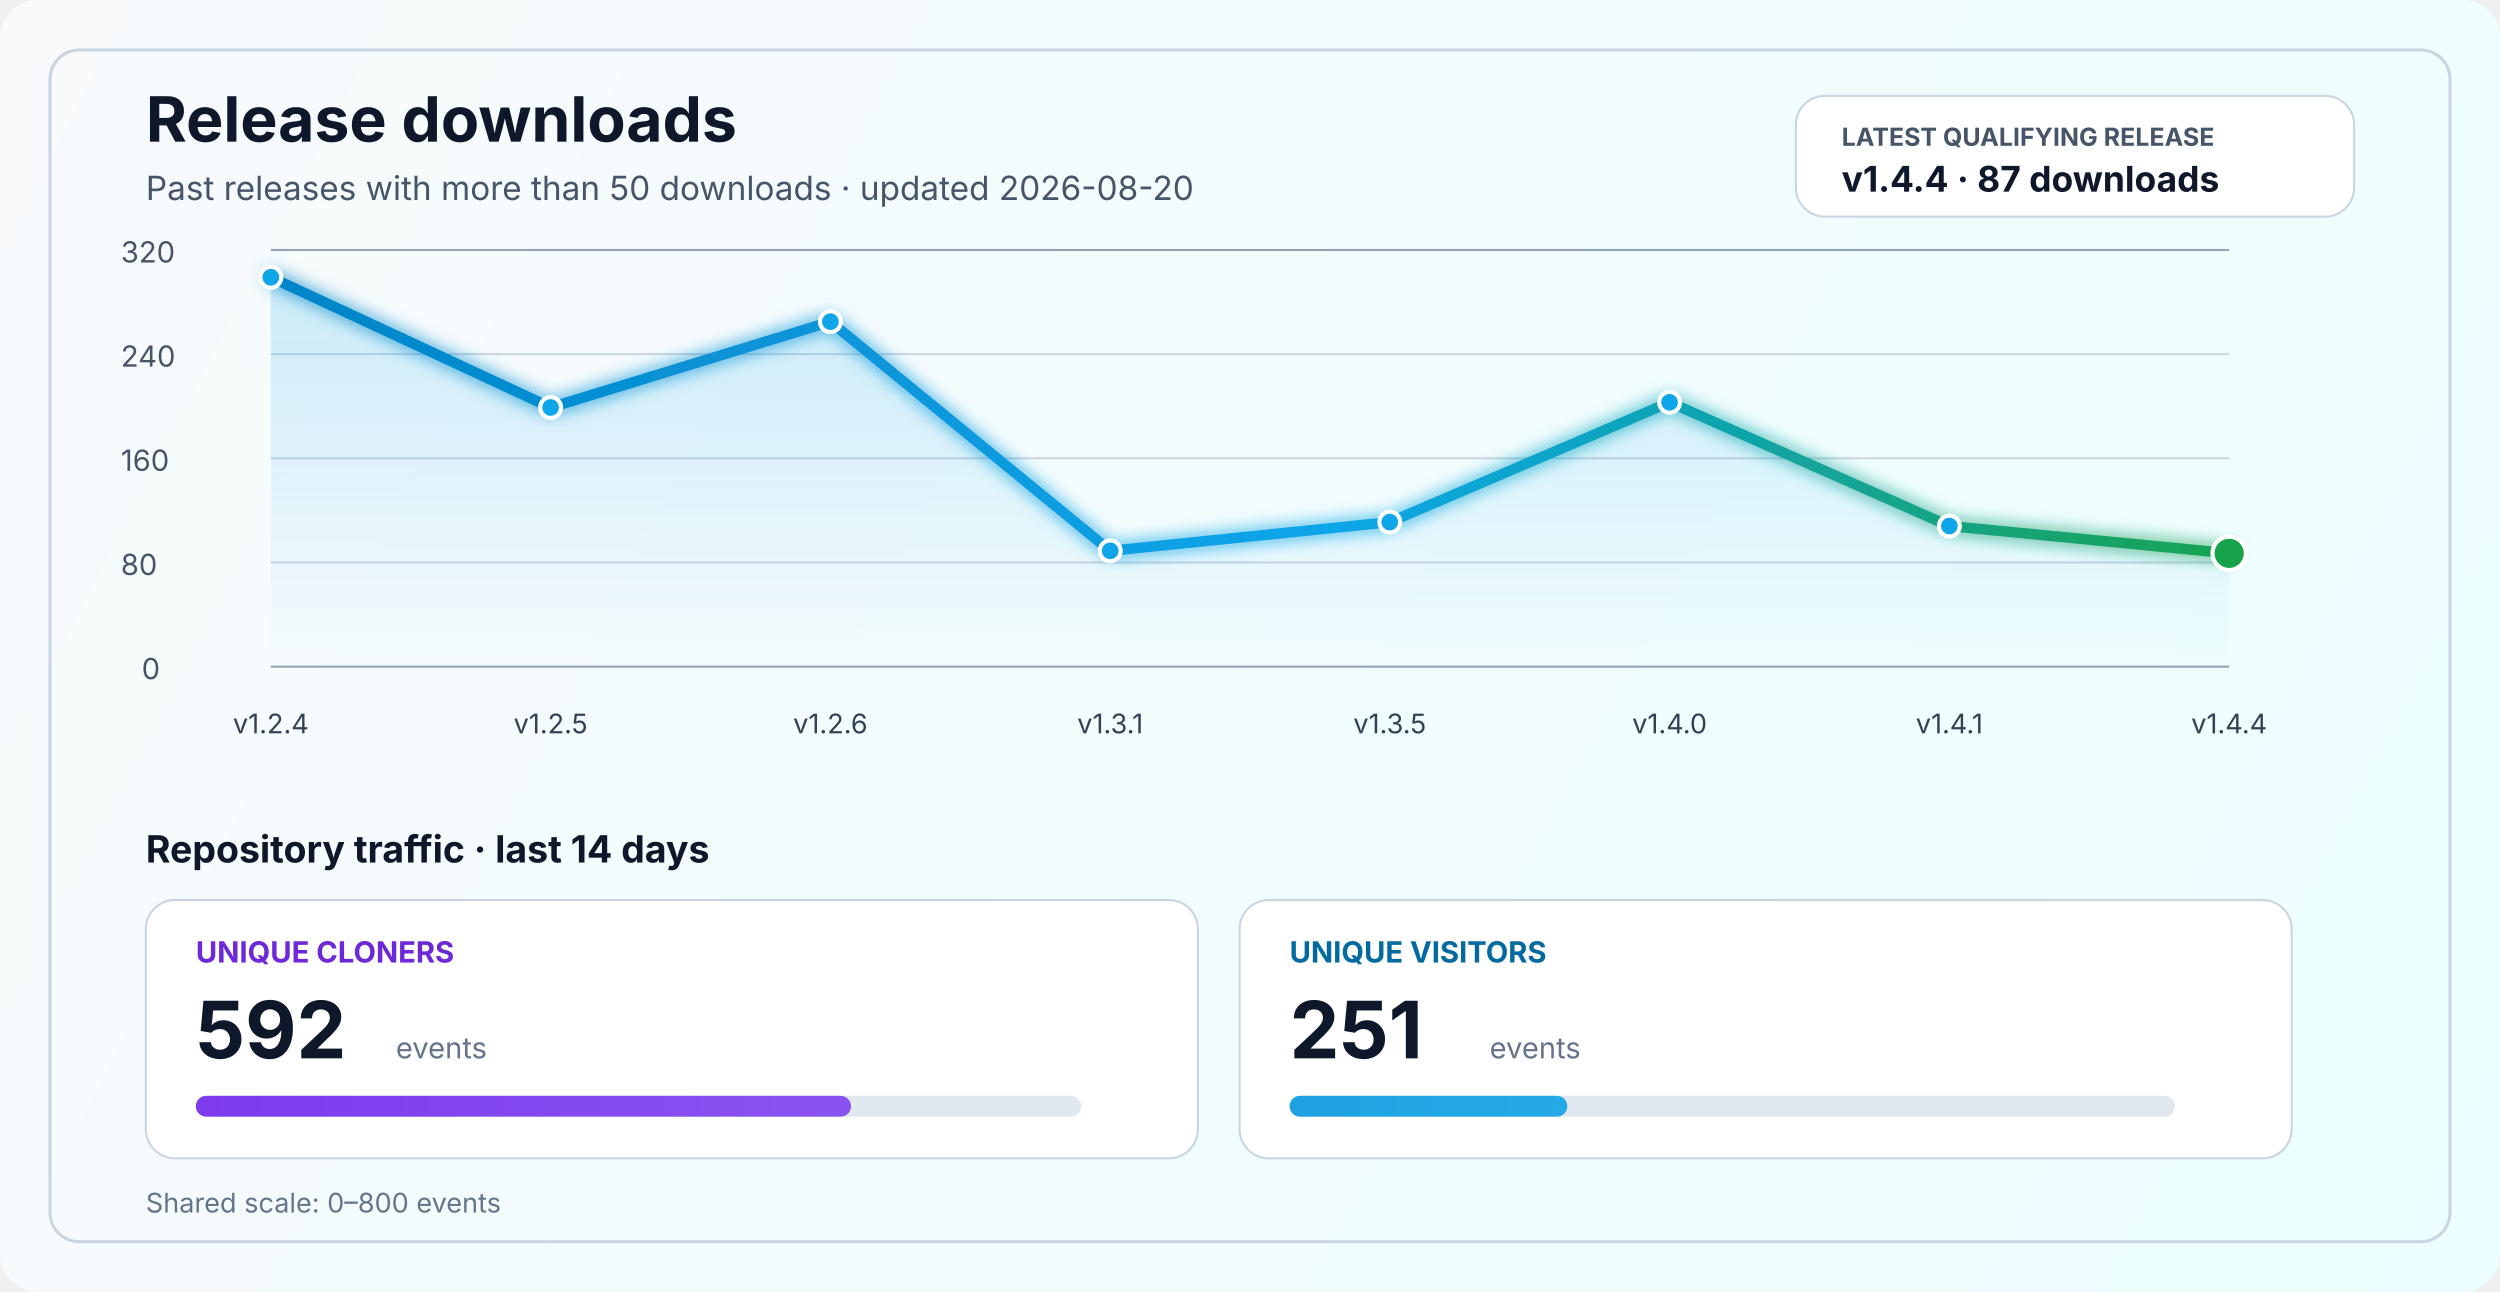
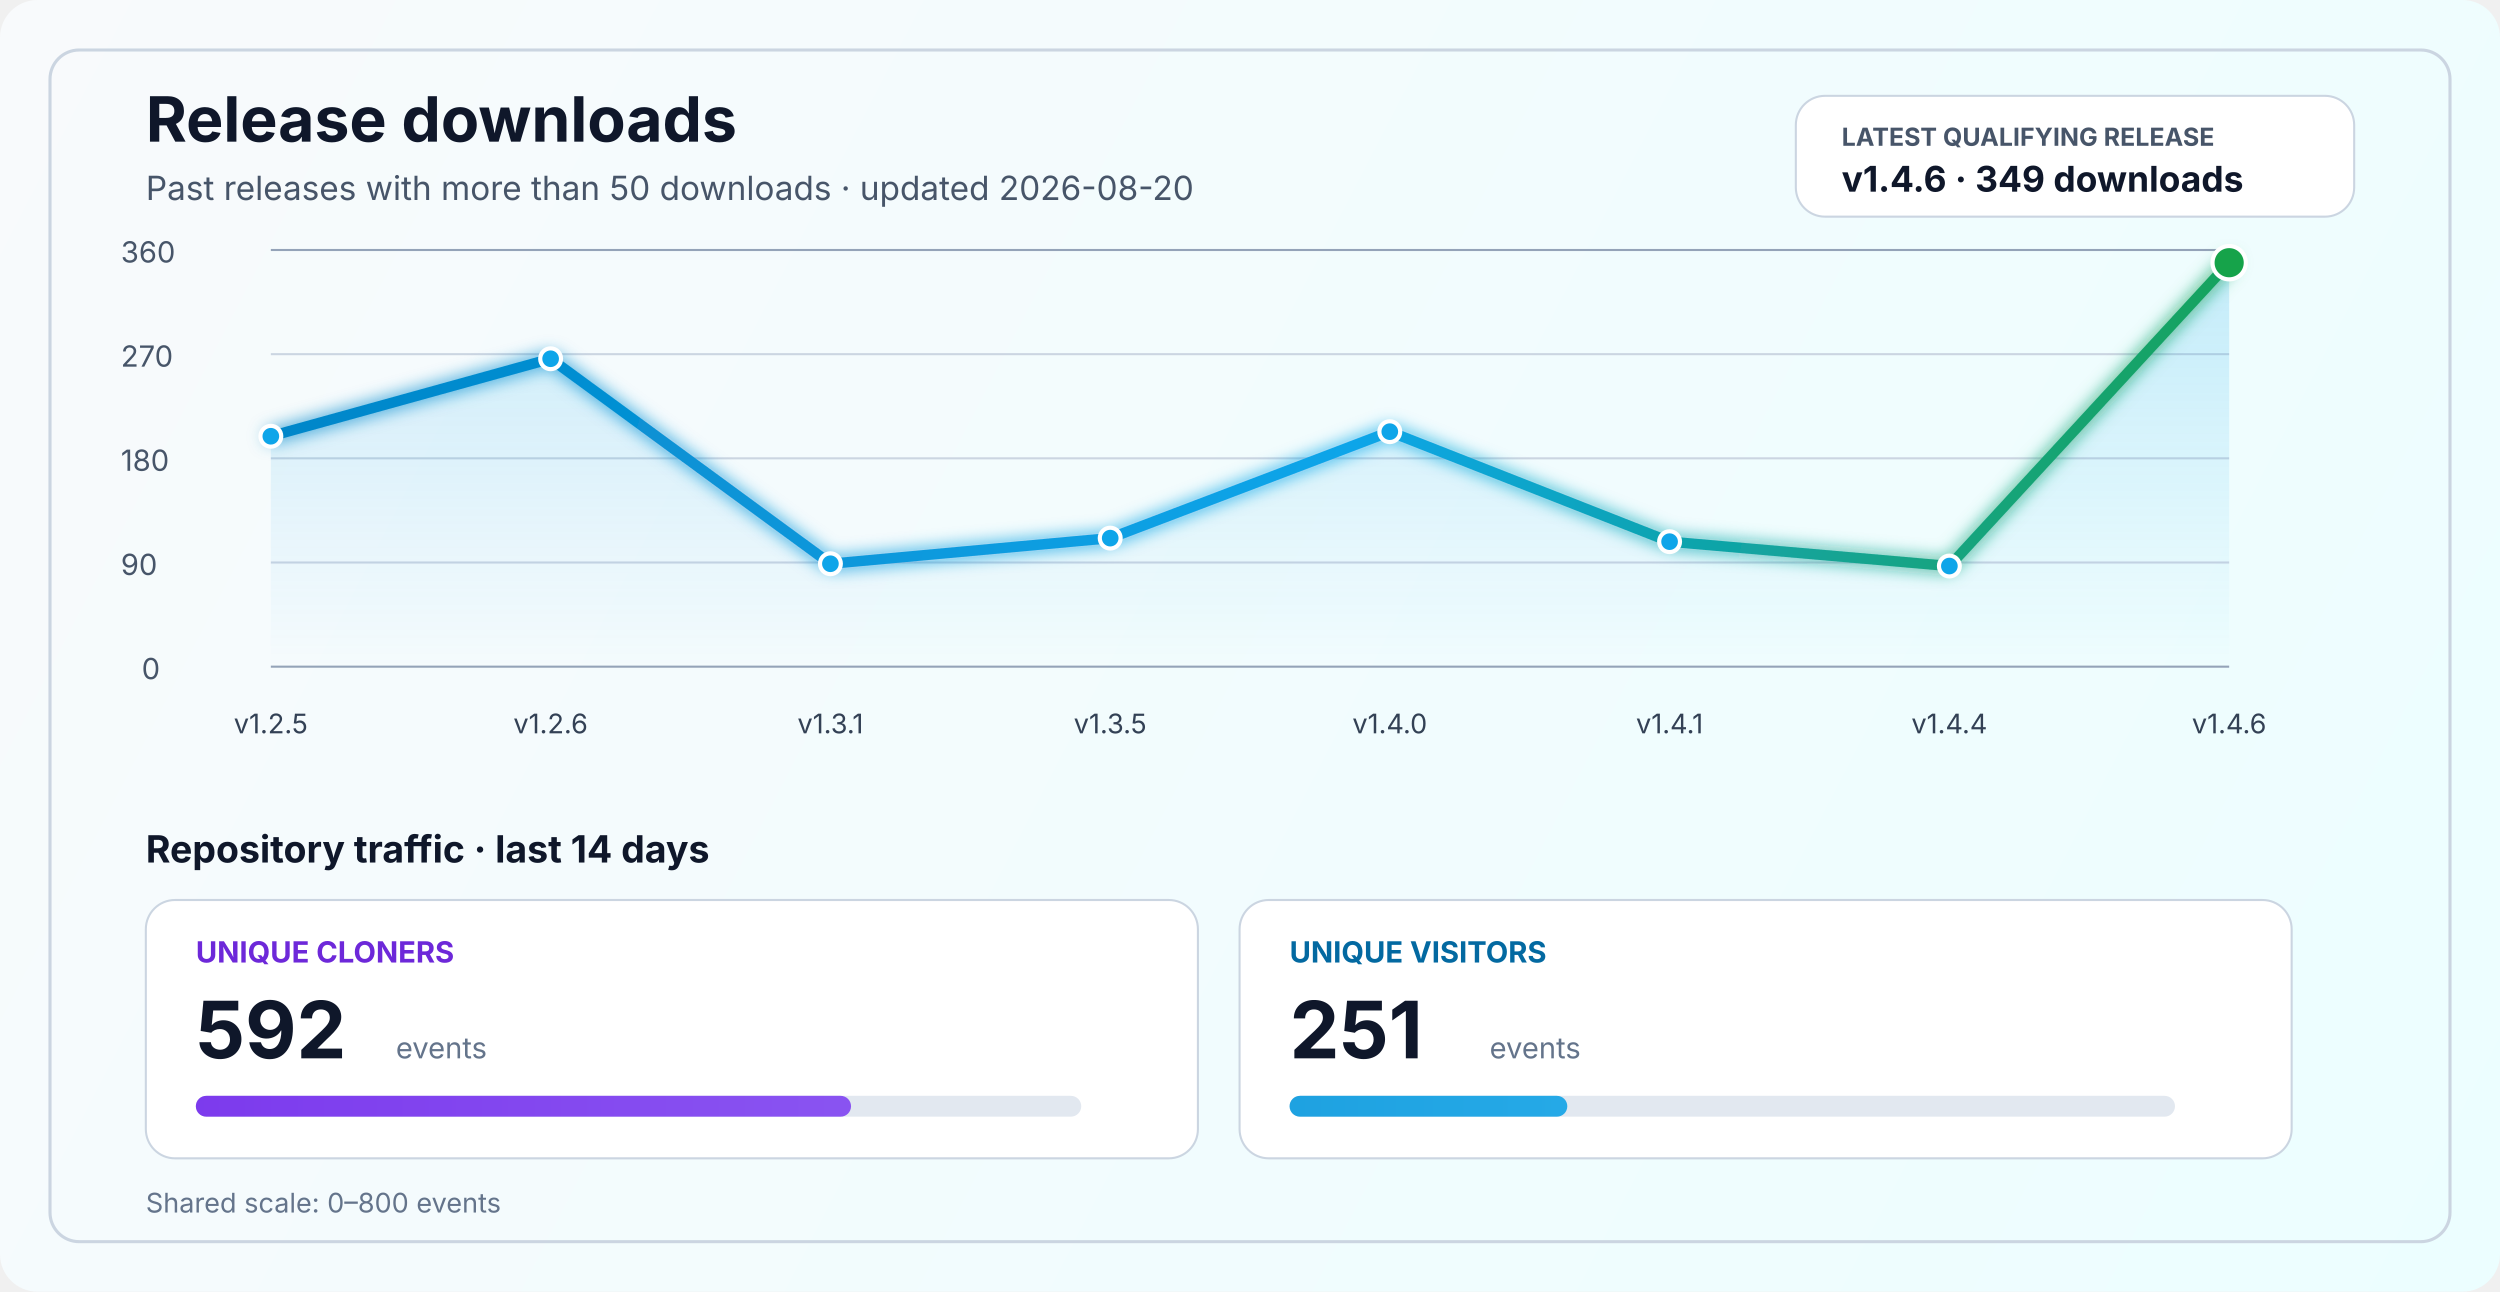
<svg xmlns="http://www.w3.org/2000/svg" width="1200" height="620" viewBox="0 0 1200 620" fill="none" role="img" aria-labelledby="title desc">
  <defs>
    <linearGradient id="bg" x1="0" y1="0" x2="1200" y2="620" gradientUnits="userSpaceOnUse">
      <stop stop-color="#F8FAFC" />
      <stop offset="1" stop-color="#ECFEFF" />
    </linearGradient>
    <linearGradient id="line" x1="130" y1="86" x2="1070" y2="340" gradientUnits="userSpaceOnUse">
      <stop stop-color="#0284C7" />
      <stop offset="0.55" stop-color="#0EA5E9" />
      <stop offset="1" stop-color="#16A34A" />
    </linearGradient>
    <linearGradient id="area" x1="0" y1="120" x2="0" y2="320" gradientUnits="userSpaceOnUse">
      <stop stop-color="#0EA5E9" stop-opacity="0.20" />
      <stop offset="1" stop-color="#0EA5E9" stop-opacity="0" />
    </linearGradient>
    <linearGradient id="cloneFill" x1="86" y1="450" x2="1110" y2="450" gradientUnits="userSpaceOnUse">
      <stop stop-color="#7C3AED" />
      <stop offset="1" stop-color="#A78BFA" />
    </linearGradient>
    <linearGradient id="viewFill" x1="86" y1="482" x2="1110" y2="482" gradientUnits="userSpaceOnUse">
      <stop stop-color="#0284C7" />
      <stop offset="1" stop-color="#38BDF8" />
    </linearGradient>
    <filter id="glow" x="-50%" y="-50%" width="200%" height="200%">
      <feGaussianBlur stdDeviation="4" result="blur" />
      <feMerge>
        <feMergeNode in="blur" />
        <feMergeNode in="SourceGraphic" />
      </feMerge>
    </filter>
  </defs>
  <rect width="1200" height="620" rx="18" fill="url(#bg)" />
  <rect x="24" y="24" width="1152" height="572" rx="14" stroke="#CBD5E1" stroke-width="1.5" />
  <text x="70" y="68" fill="#0F172A" font-size="30" font-family="SF Pro Display, -apple-system, BlinkMacSystemFont, Segoe UI, sans-serif" font-weight="700">Release downloads</text>
  <text x="70" y="96" fill="#475569" font-size="16" font-family="SF Pro Text, -apple-system, BlinkMacSystemFont, Segoe UI, sans-serif">Past releases with more than 50 downloads · updated 2026-08-20</text>
  <rect x="862" y="46" width="268" height="58" rx="14" fill="#FFFFFF" stroke="#CBD5E1" stroke-width="1" />
  <text x="884" y="70" fill="#475569" font-size="12" font-family="SF Pro Text, -apple-system, BlinkMacSystemFont, Segoe UI, sans-serif" font-weight="700">LATEST QUALIFYING RELEASE</text>
-   <text x="884" y="92" fill="#0F172A" font-size="17" font-family="SF Pro Text, -apple-system, BlinkMacSystemFont, Segoe UI, sans-serif" font-weight="700">v1.4.4 · 87 downloads</text>
+   <text x="884" y="92" fill="#0F172A" font-size="17" font-family="SF Pro Text, -apple-system, BlinkMacSystemFont, Segoe UI, sans-serif" font-weight="700">v1.4.6 · 349 downloads</text>
  <line x1="130" y1="320.0" x2="1070" y2="320.0" stroke="#94A3B8" stroke-width="1" />
  <line x1="130" y1="270.0" x2="1070" y2="270.0" stroke="#CBD5E1" stroke-width="1" />
  <line x1="130" y1="220.0" x2="1070" y2="220.0" stroke="#CBD5E1" stroke-width="1" />
  <line x1="130" y1="170.0" x2="1070" y2="170.0" stroke="#CBD5E1" stroke-width="1" />
  <line x1="130" y1="120.0" x2="1070" y2="120.0" stroke="#94A3B8" stroke-width="1" />
  <text x="68" y="326.0" fill="#475569" font-size="14" font-family="SF Pro Text, -apple-system, BlinkMacSystemFont, Segoe UI, sans-serif">0</text>
-   <text x="58" y="276.0" fill="#475569" font-size="14" font-family="SF Pro Text, -apple-system, BlinkMacSystemFont, Segoe UI, sans-serif">80</text>
-   <text x="58" y="226.0" fill="#475569" font-size="14" font-family="SF Pro Text, -apple-system, BlinkMacSystemFont, Segoe UI, sans-serif">160</text>
-   <text x="58" y="176.0" fill="#475569" font-size="14" font-family="SF Pro Text, -apple-system, BlinkMacSystemFont, Segoe UI, sans-serif">240</text>
-   <text x="58" y="126.0" fill="#475569" font-size="14" font-family="SF Pro Text, -apple-system, BlinkMacSystemFont, Segoe UI, sans-serif">320</text>
-   <path d="M 130.0 133.1 L 264.3 195.6 L 398.6 154.4 L 532.9 264.4 L 667.1 250.6 L 801.4 193.1 L 935.7 252.5 L 1070.0 265.6 L 1070 320 L 130 320 Z" fill="url(#area)" />
-   <polyline points="130.0,133.1 264.3,195.6 398.6,154.4 532.9,264.4 667.1,250.6 801.4,193.1 935.7,252.5 1070.0,265.6" fill="none" stroke="url(#line)" stroke-width="5" stroke-linecap="round" stroke-linejoin="round" filter="url(#glow)" />
-   <circle cx="130.0" cy="133.1" r="5" fill="#0EA5E9" stroke="#FFFFFF" stroke-width="2" />
-   <circle cx="264.3" cy="195.6" r="5" fill="#0EA5E9" stroke="#FFFFFF" stroke-width="2" />
-   <circle cx="398.6" cy="154.4" r="5" fill="#0EA5E9" stroke="#FFFFFF" stroke-width="2" />
-   <circle cx="532.9" cy="264.4" r="5" fill="#0EA5E9" stroke="#FFFFFF" stroke-width="2" />
-   <circle cx="667.1" cy="250.6" r="5" fill="#0EA5E9" stroke="#FFFFFF" stroke-width="2" />
-   <circle cx="801.4" cy="193.1" r="5" fill="#0EA5E9" stroke="#FFFFFF" stroke-width="2" />
-   <circle cx="935.7" cy="252.5" r="5" fill="#0EA5E9" stroke="#FFFFFF" stroke-width="2" />
-   <circle cx="1070.0" cy="265.6" r="8" fill="#16A34A" stroke="#FFFFFF" stroke-width="2" />
-   <text x="130.0" y="352" text-anchor="middle" fill="#334155" font-size="13" font-family="SF Pro Text, -apple-system, BlinkMacSystemFont, Segoe UI, sans-serif">v1.2.4</text>
-   <text x="264.3" y="352" text-anchor="middle" fill="#334155" font-size="13" font-family="SF Pro Text, -apple-system, BlinkMacSystemFont, Segoe UI, sans-serif">v1.2.5</text>
-   <text x="398.6" y="352" text-anchor="middle" fill="#334155" font-size="13" font-family="SF Pro Text, -apple-system, BlinkMacSystemFont, Segoe UI, sans-serif">v1.2.6</text>
-   <text x="532.9" y="352" text-anchor="middle" fill="#334155" font-size="13" font-family="SF Pro Text, -apple-system, BlinkMacSystemFont, Segoe UI, sans-serif">v1.3.1</text>
-   <text x="667.1" y="352" text-anchor="middle" fill="#334155" font-size="13" font-family="SF Pro Text, -apple-system, BlinkMacSystemFont, Segoe UI, sans-serif">v1.3.5</text>
-   <text x="801.4" y="352" text-anchor="middle" fill="#334155" font-size="13" font-family="SF Pro Text, -apple-system, BlinkMacSystemFont, Segoe UI, sans-serif">v1.4.0</text>
-   <text x="935.7" y="352" text-anchor="middle" fill="#334155" font-size="13" font-family="SF Pro Text, -apple-system, BlinkMacSystemFont, Segoe UI, sans-serif">v1.4.1</text>
-   <text x="1070.0" y="352" text-anchor="middle" fill="#334155" font-size="13" font-family="SF Pro Text, -apple-system, BlinkMacSystemFont, Segoe UI, sans-serif">v1.4.4</text>
+   <text x="58" y="276.0" fill="#475569" font-size="14" font-family="SF Pro Text, -apple-system, BlinkMacSystemFont, Segoe UI, sans-serif">90</text>
+   <text x="58" y="226.0" fill="#475569" font-size="14" font-family="SF Pro Text, -apple-system, BlinkMacSystemFont, Segoe UI, sans-serif">180</text>
+   <text x="58" y="176.0" fill="#475569" font-size="14" font-family="SF Pro Text, -apple-system, BlinkMacSystemFont, Segoe UI, sans-serif">270</text>
+   <text x="58" y="126.0" fill="#475569" font-size="14" font-family="SF Pro Text, -apple-system, BlinkMacSystemFont, Segoe UI, sans-serif">360</text>
+   <path d="M 130.0 209.4 L 264.3 172.2 L 398.6 270.6 L 532.9 258.3 L 667.1 207.2 L 801.4 260.0 L 935.7 271.7 L 1070.0 126.1 L 1070 320 L 130 320 Z" fill="url(#area)" />
+   <polyline points="130.0,209.4 264.3,172.2 398.6,270.6 532.9,258.3 667.1,207.2 801.4,260.0 935.7,271.7 1070.0,126.1" fill="none" stroke="url(#line)" stroke-width="5" stroke-linecap="round" stroke-linejoin="round" filter="url(#glow)" />
+   <circle cx="130.0" cy="209.4" r="5" fill="#0EA5E9" stroke="#FFFFFF" stroke-width="2" />
+   <circle cx="264.3" cy="172.2" r="5" fill="#0EA5E9" stroke="#FFFFFF" stroke-width="2" />
+   <circle cx="398.6" cy="270.6" r="5" fill="#0EA5E9" stroke="#FFFFFF" stroke-width="2" />
+   <circle cx="532.9" cy="258.3" r="5" fill="#0EA5E9" stroke="#FFFFFF" stroke-width="2" />
+   <circle cx="667.1" cy="207.2" r="5" fill="#0EA5E9" stroke="#FFFFFF" stroke-width="2" />
+   <circle cx="801.4" cy="260.0" r="5" fill="#0EA5E9" stroke="#FFFFFF" stroke-width="2" />
+   <circle cx="935.7" cy="271.7" r="5" fill="#0EA5E9" stroke="#FFFFFF" stroke-width="2" />
+   <circle cx="1070.0" cy="126.1" r="8" fill="#16A34A" stroke="#FFFFFF" stroke-width="2" />
+   <text x="130.0" y="352" text-anchor="middle" fill="#334155" font-size="13" font-family="SF Pro Text, -apple-system, BlinkMacSystemFont, Segoe UI, sans-serif">v1.2.5</text>
+   <text x="264.3" y="352" text-anchor="middle" fill="#334155" font-size="13" font-family="SF Pro Text, -apple-system, BlinkMacSystemFont, Segoe UI, sans-serif">v1.2.6</text>
+   <text x="398.6" y="352" text-anchor="middle" fill="#334155" font-size="13" font-family="SF Pro Text, -apple-system, BlinkMacSystemFont, Segoe UI, sans-serif">v1.3.1</text>
+   <text x="532.9" y="352" text-anchor="middle" fill="#334155" font-size="13" font-family="SF Pro Text, -apple-system, BlinkMacSystemFont, Segoe UI, sans-serif">v1.3.5</text>
+   <text x="667.1" y="352" text-anchor="middle" fill="#334155" font-size="13" font-family="SF Pro Text, -apple-system, BlinkMacSystemFont, Segoe UI, sans-serif">v1.4.0</text>
+   <text x="801.4" y="352" text-anchor="middle" fill="#334155" font-size="13" font-family="SF Pro Text, -apple-system, BlinkMacSystemFont, Segoe UI, sans-serif">v1.4.1</text>
+   <text x="935.7" y="352" text-anchor="middle" fill="#334155" font-size="13" font-family="SF Pro Text, -apple-system, BlinkMacSystemFont, Segoe UI, sans-serif">v1.4.4</text>
+   <text x="1070.0" y="352" text-anchor="middle" fill="#334155" font-size="13" font-family="SF Pro Text, -apple-system, BlinkMacSystemFont, Segoe UI, sans-serif">v1.4.6</text>
  <text x="70" y="414" fill="#0F172A" font-size="18" font-family="SF Pro Text, -apple-system, BlinkMacSystemFont, Segoe UI, sans-serif" font-weight="700">Repository traffic · last 14 days</text>
  <rect x="70" y="432" width="505" height="124" rx="14" fill="#FFFFFF" stroke="#CBD5E1" stroke-width="1" />
  <text x="94" y="462" fill="#6D28D9" font-size="14" font-family="SF Pro Text, -apple-system, BlinkMacSystemFont, Segoe UI, sans-serif" font-weight="700">UNIQUE CLONERS</text>
  <text x="94" y="508" fill="#0F172A" font-size="38" font-family="SF Pro Display, -apple-system, BlinkMacSystemFont, Segoe UI, sans-serif" font-weight="700">592</text>
  <text x="190" y="508" fill="#64748B" font-size="14" font-family="SF Pro Text, -apple-system, BlinkMacSystemFont, Segoe UI, sans-serif">events</text>
  <rect x="94" y="526" width="425" height="10" rx="5" fill="#E2E8F0" />
  <rect x="94" y="526" width="314.5" height="10" rx="5" fill="url(#cloneFill)" />
  <rect x="595" y="432" width="505" height="124" rx="14" fill="#FFFFFF" stroke="#CBD5E1" stroke-width="1" />
  <text x="619" y="462" fill="#0369A1" font-size="14" font-family="SF Pro Text, -apple-system, BlinkMacSystemFont, Segoe UI, sans-serif" font-weight="700">UNIQUE VISITORS</text>
  <text x="619" y="508" fill="#0F172A" font-size="38" font-family="SF Pro Display, -apple-system, BlinkMacSystemFont, Segoe UI, sans-serif" font-weight="700">251</text>
  <text x="715" y="508" fill="#64748B" font-size="14" font-family="SF Pro Text, -apple-system, BlinkMacSystemFont, Segoe UI, sans-serif">events</text>
  <rect x="619" y="526" width="425" height="10" rx="5" fill="#E2E8F0" />
  <rect x="619" y="526" width="133.3" height="10" rx="5" fill="url(#viewFill)" />
  <text x="70" y="582" fill="#64748B" font-size="13" font-family="SF Pro Text, -apple-system, BlinkMacSystemFont, Segoe UI, sans-serif">Shared scale: 0–800 events</text>
</svg>
